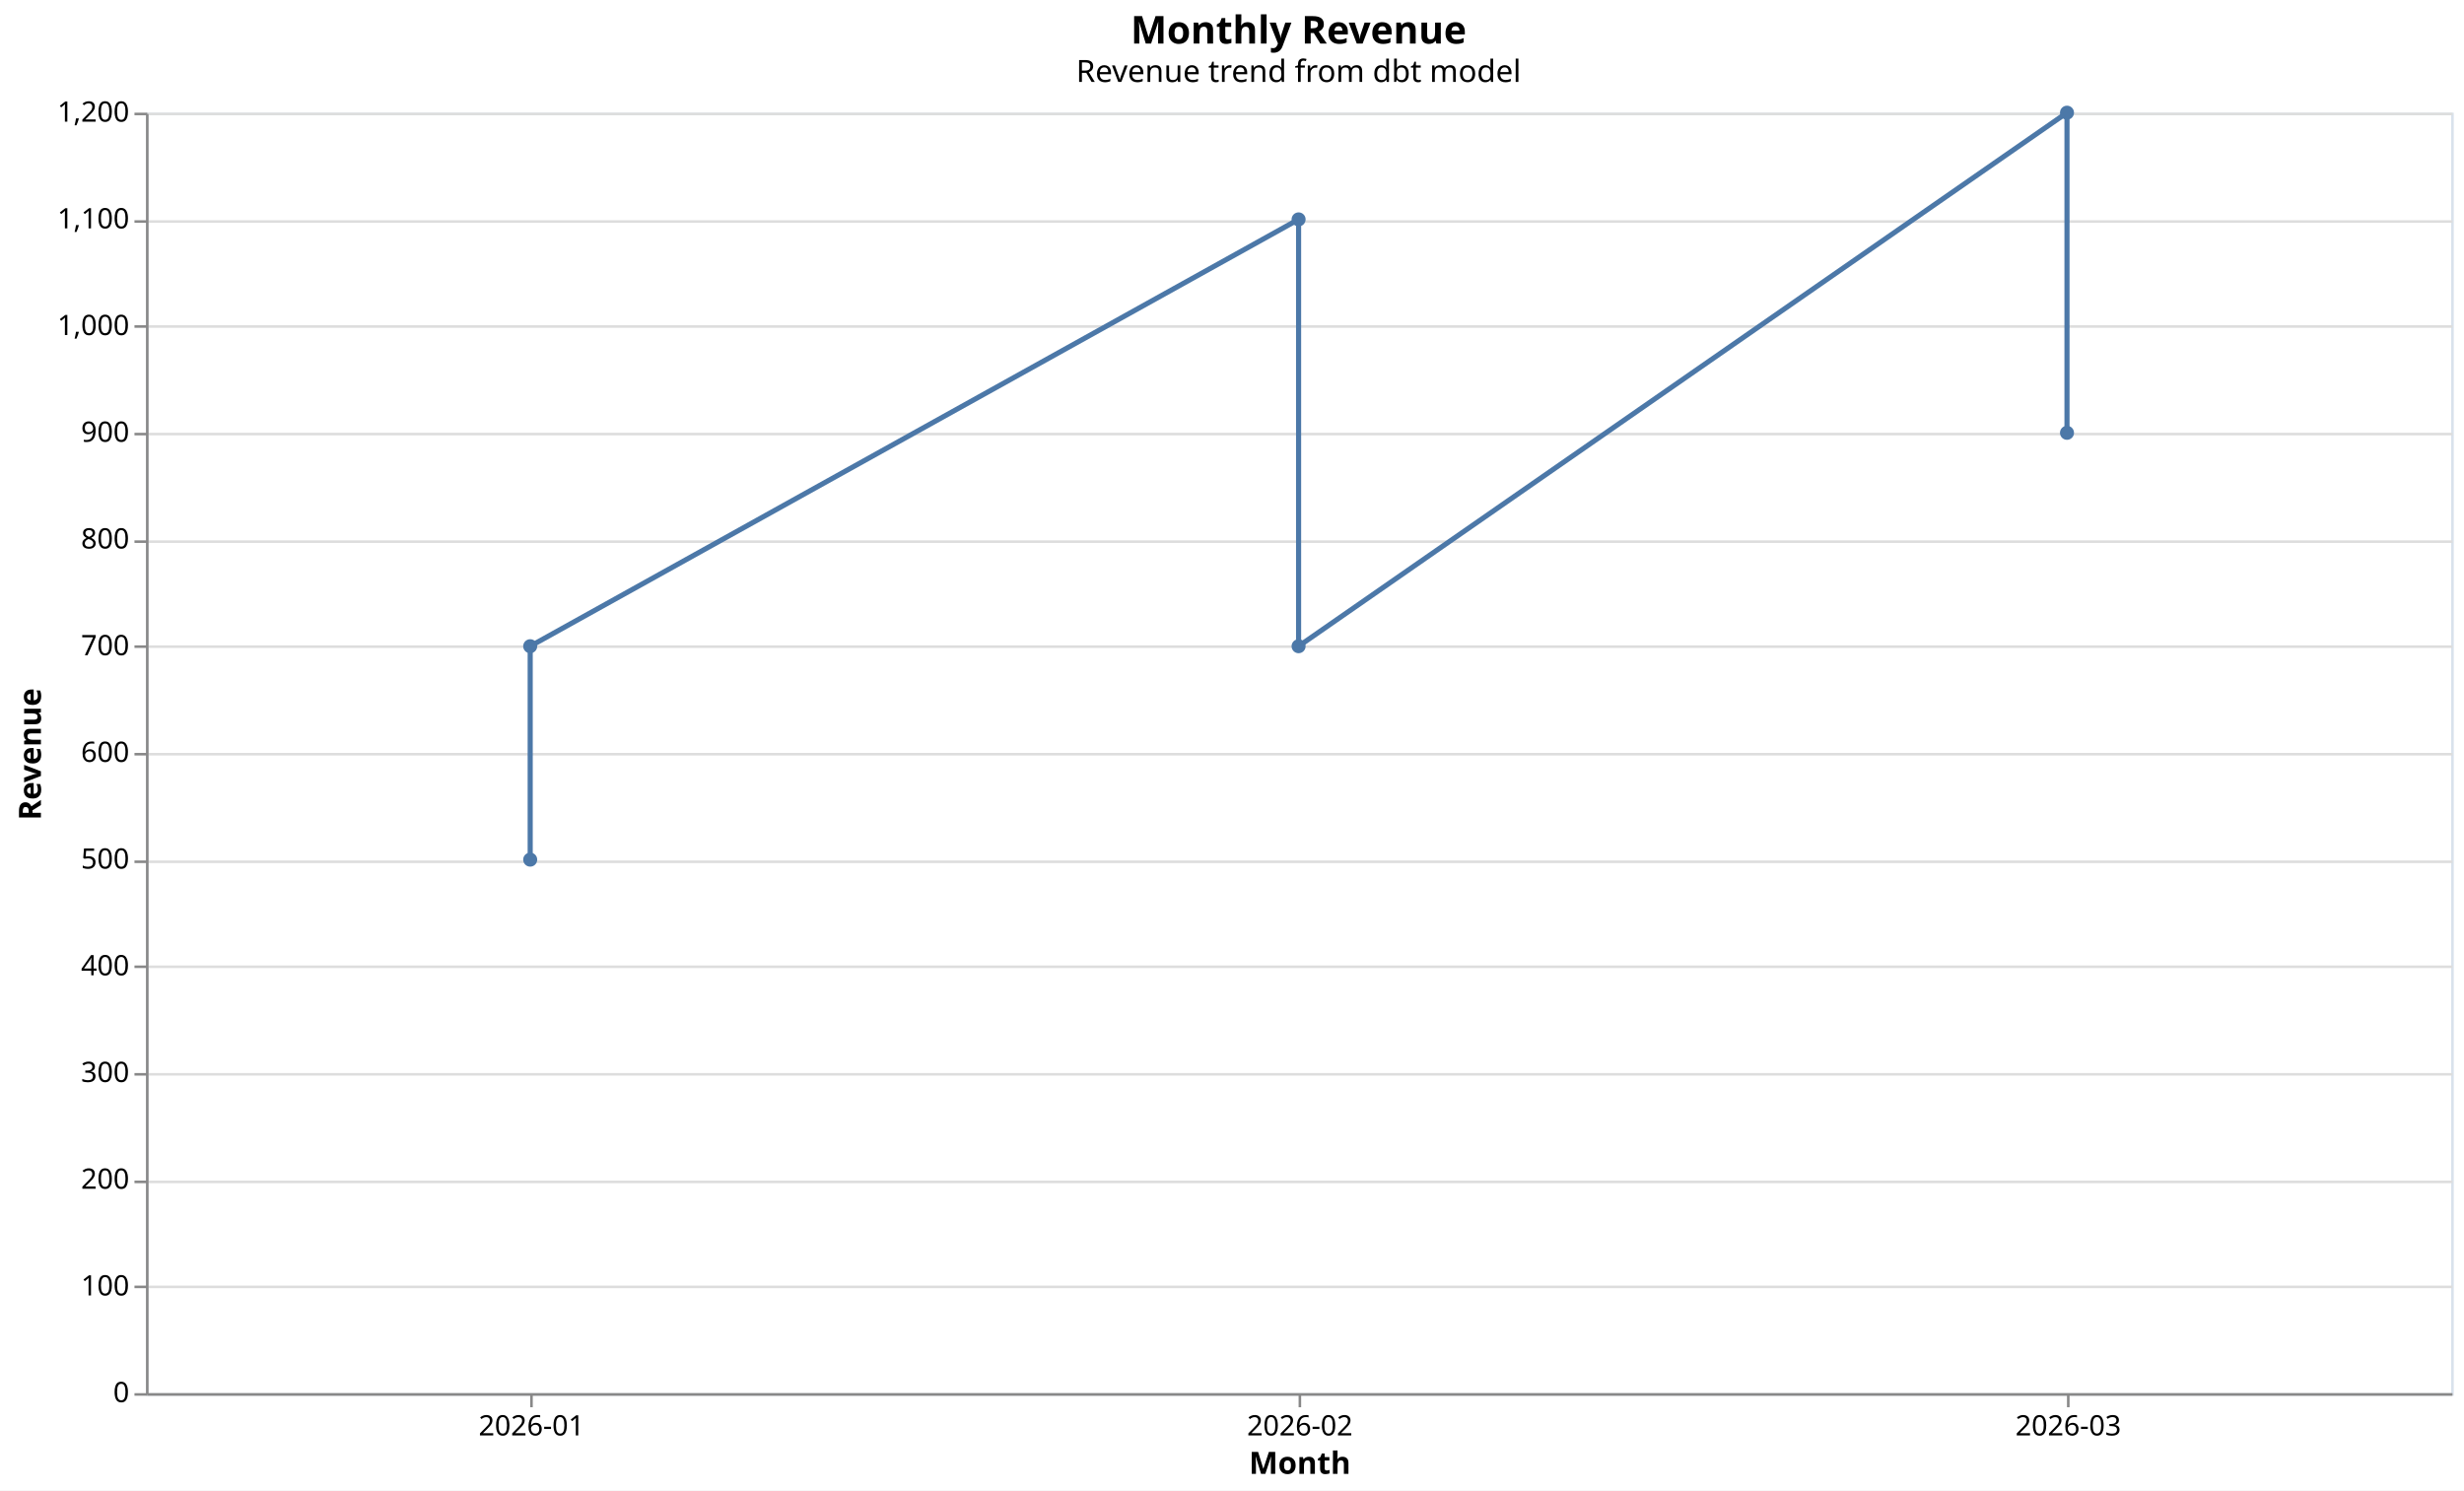
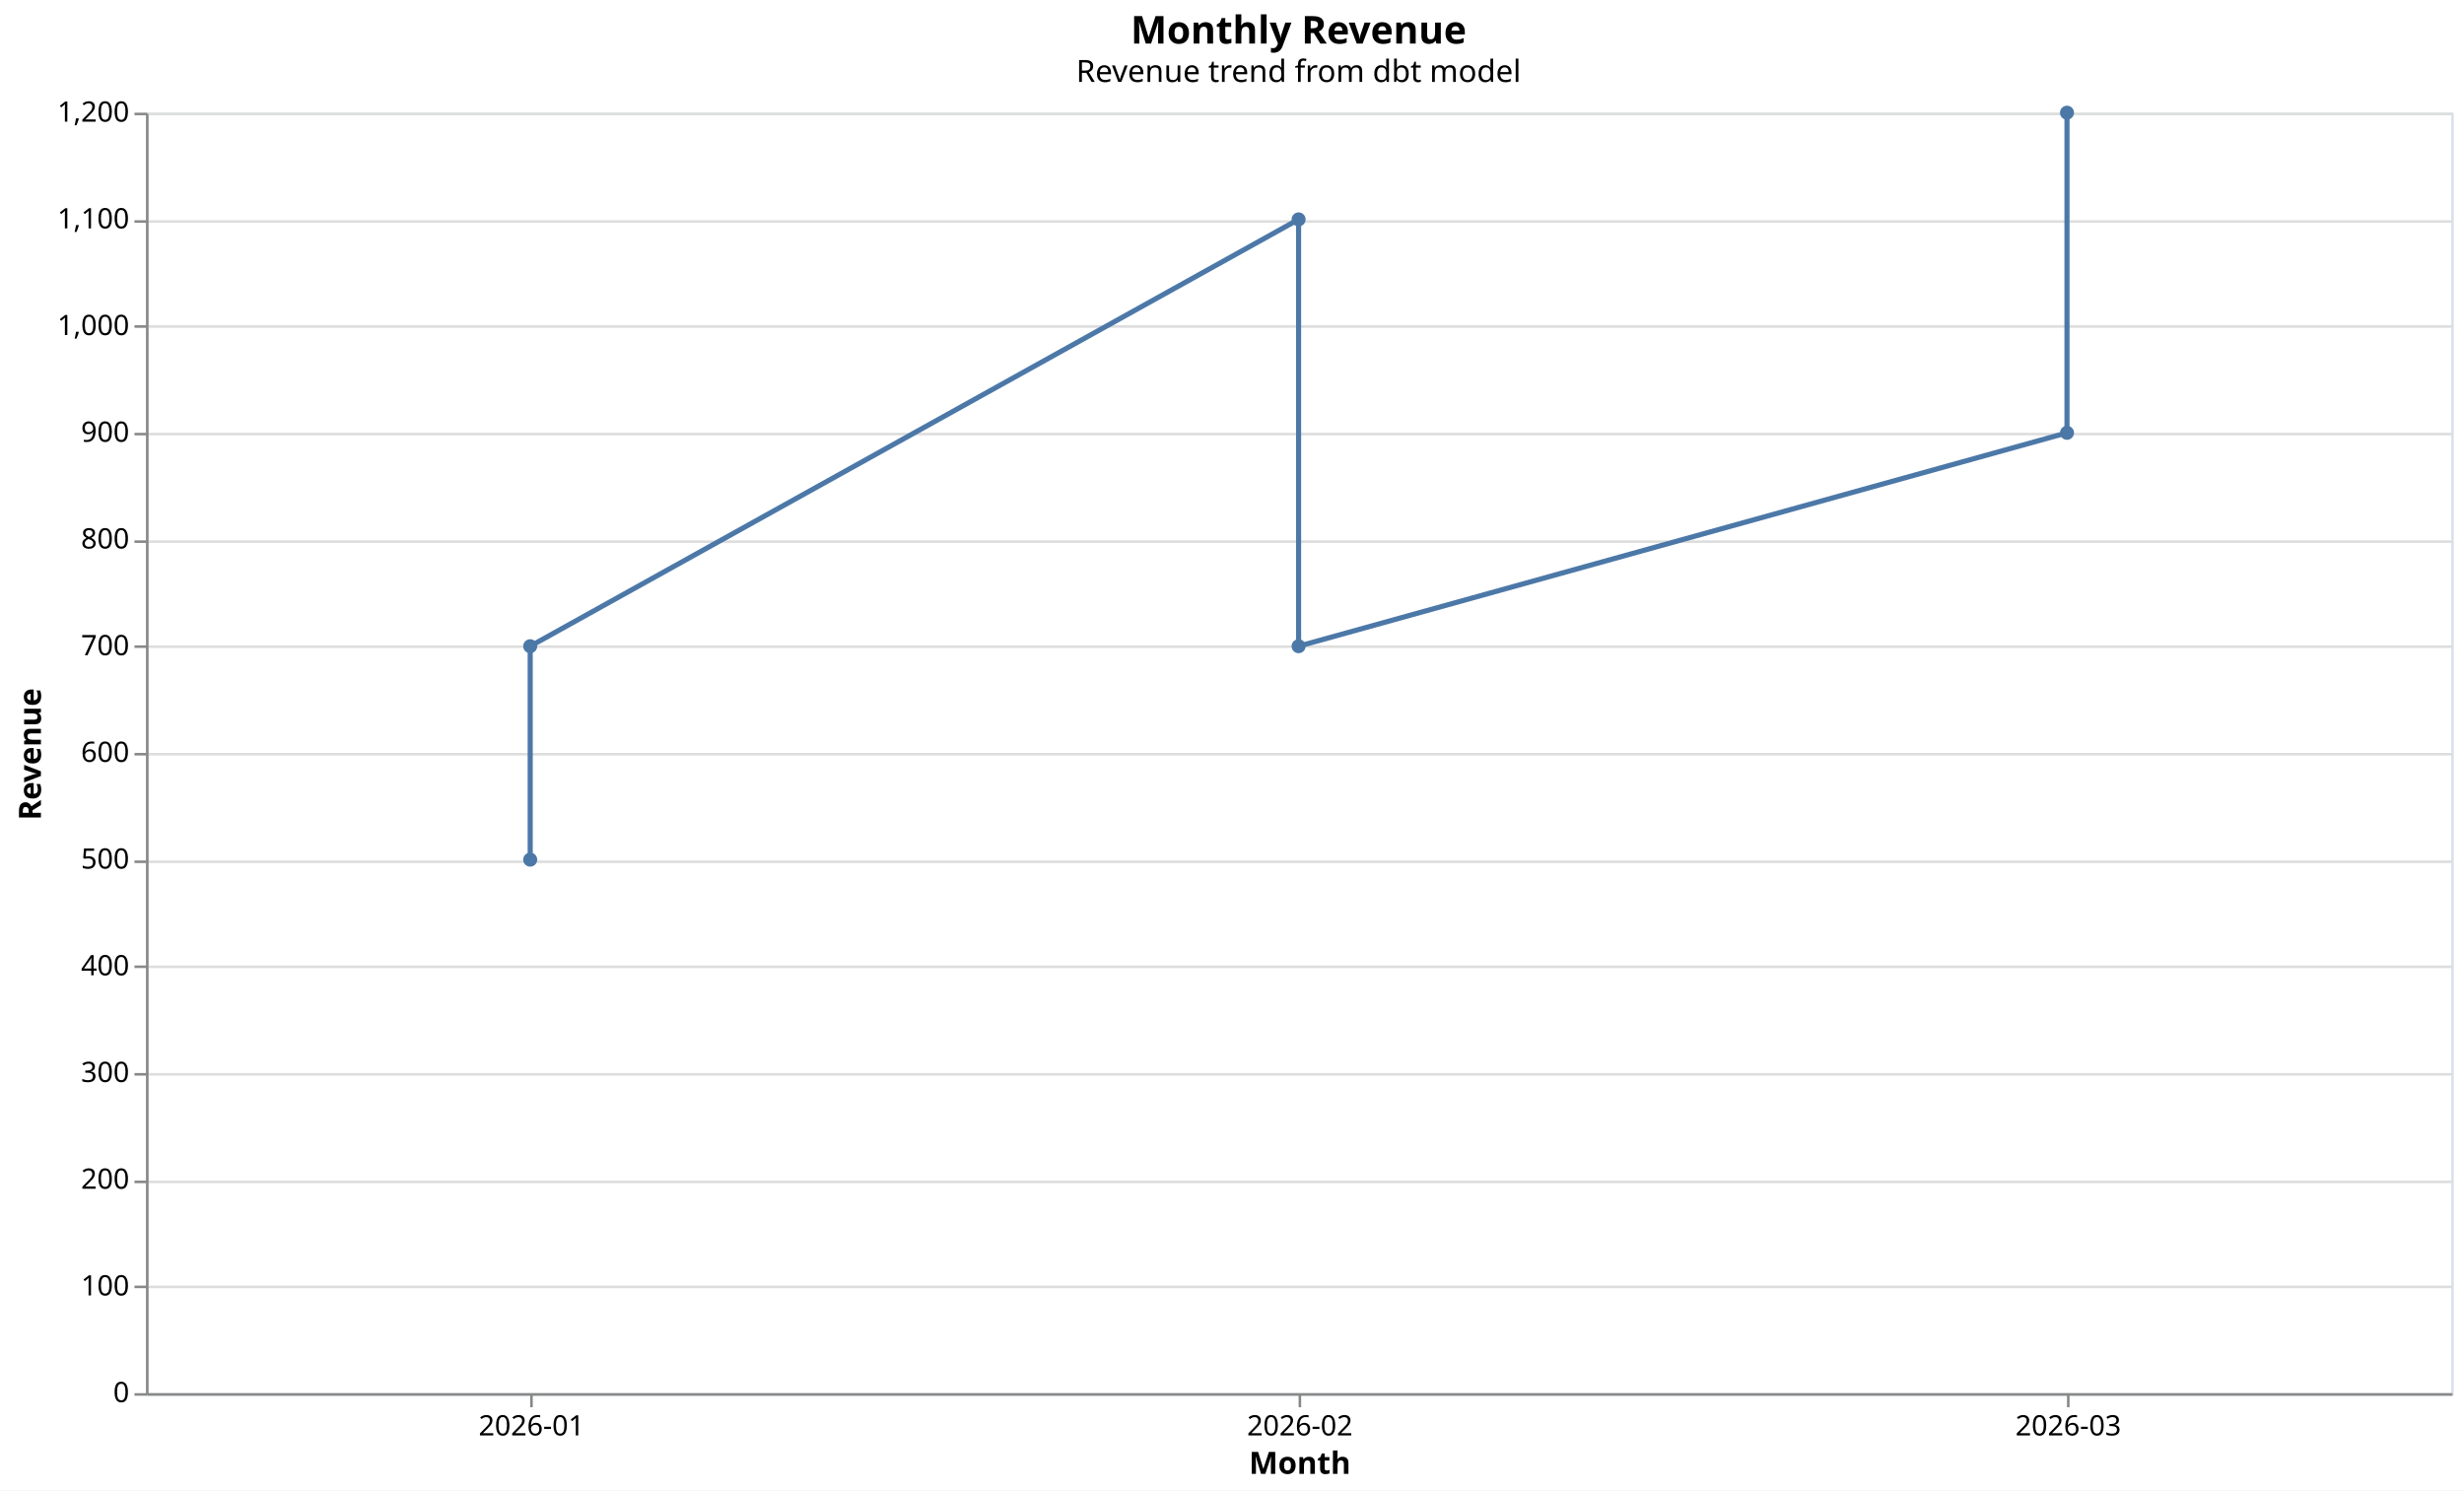
<svg xmlns="http://www.w3.org/2000/svg" version="1.1" class="marks" width="962" height="582" viewBox="0 0 962 582">
  <style>@font-face{font-family:'Hanken Grotesk';src:url('../assets/fonts/HankenGrotesk-Regular.ttf') format('truetype');font-weight:400;font-style:normal;}@font-face{font-family:'Hanken Grotesk';src:url('../assets/fonts/HankenGrotesk-Medium.ttf') format('truetype');font-weight:500;font-style:normal;}@font-face{font-family:'Hanken Grotesk';src:url('../assets/fonts/HankenGrotesk-SemiBold.ttf') format('truetype');font-weight:600;font-style:normal;}@font-face{font-family:'Hanken Grotesk';src:url('../assets/fonts/HankenGrotesk-Bold.ttf') format('truetype');font-weight:700;font-style:normal;}</style>
  <rect width="962" height="582" fill="white" />
  <g fill="none" stroke-miterlimit="10" transform="translate(57,44)">
    <g class="mark-group role-frame root" role="graphics-object" aria-roledescription="group mark container">
      <g transform="translate(0,0)">
        <path class="background" aria-hidden="true" d="M0.5,0.5h900v500h-900Z" stroke="#d9e2ec" />
        <g>
          <g class="mark-group role-axis" aria-hidden="true">
            <g transform="translate(0.5,0.5)">
              <path class="background" aria-hidden="true" d="M0,0h0v0h0Z" pointer-events="none" />
              <g>
                <g class="mark-rule role-axis-grid" pointer-events="none">
                  <line transform="translate(0,500)" x2="900" y2="0" stroke="#ddd" stroke-width="1" opacity="1" />
                  <line transform="translate(0,458)" x2="900" y2="0" stroke="#ddd" stroke-width="1" opacity="1" />
                  <line transform="translate(0,417)" x2="900" y2="0" stroke="#ddd" stroke-width="1" opacity="1" />
                  <line transform="translate(0,375)" x2="900" y2="0" stroke="#ddd" stroke-width="1" opacity="1" />
                  <line transform="translate(0,333)" x2="900" y2="0" stroke="#ddd" stroke-width="1" opacity="1" />
                  <line transform="translate(0,292)" x2="900" y2="0" stroke="#ddd" stroke-width="1" opacity="1" />
                  <line transform="translate(0,250)" x2="900" y2="0" stroke="#ddd" stroke-width="1" opacity="1" />
                  <line transform="translate(0,208)" x2="900" y2="0" stroke="#ddd" stroke-width="1" opacity="1" />
                  <line transform="translate(0,167)" x2="900" y2="0" stroke="#ddd" stroke-width="1" opacity="1" />
                  <line transform="translate(0,125)" x2="900" y2="0" stroke="#ddd" stroke-width="1" opacity="1" />
                  <line transform="translate(0,83)" x2="900" y2="0" stroke="#ddd" stroke-width="1" opacity="1" />
                  <line transform="translate(0,42)" x2="900" y2="0" stroke="#ddd" stroke-width="1" opacity="1" />
                  <line transform="translate(0,0)" x2="900" y2="0" stroke="#ddd" stroke-width="1" opacity="1" />
                </g>
              </g>
              <path class="foreground" aria-hidden="true" d="" pointer-events="none" display="none" />
            </g>
          </g>
          <g class="mark-group role-axis" role="graphics-symbol" aria-roledescription="axis" aria-label="X-axis titled 'Month' for a discrete scale with 3 values: 2026-01, 2026-02, 2026-03">
            <g transform="translate(0.5,500.5)">
              <path class="background" aria-hidden="true" d="M0,0h0v0h0Z" pointer-events="none" />
              <g>
                <g class="mark-rule role-axis-tick" pointer-events="none">
                  <line transform="translate(150,0)" x2="0" y2="5" stroke="#888" stroke-width="1" opacity="1" />
                  <line transform="translate(450,0)" x2="0" y2="5" stroke="#888" stroke-width="1" opacity="1" />
                  <line transform="translate(750,0)" x2="0" y2="5" stroke="#888" stroke-width="1" opacity="1" />
                </g>
                <g class="mark-text role-axis-label" pointer-events="none">
                  <text text-anchor="middle" transform="translate(150,16)" font-family="Hanken Grotesk" font-size="11px" fill="#000" opacity="1">2026-01</text>
                  <text text-anchor="middle" transform="translate(450,16)" font-family="Hanken Grotesk" font-size="11px" fill="#000" opacity="1">2026-02</text>
                  <text text-anchor="middle" transform="translate(750,16)" font-family="Hanken Grotesk" font-size="11px" fill="#000" opacity="1">2026-03</text>
                </g>
                <g class="mark-rule role-axis-domain" pointer-events="none">
                  <line transform="translate(0,0)" x2="900" y2="0" stroke="#888" stroke-width="1" opacity="1" />
                </g>
                <g class="mark-text role-axis-title" pointer-events="none">
                  <text text-anchor="middle" transform="translate(450,31)" font-family="Hanken Grotesk" font-size="12px" font-weight="600" fill="#000" opacity="1">Month</text>
                </g>
              </g>
              <path class="foreground" aria-hidden="true" d="" pointer-events="none" display="none" />
            </g>
          </g>
          <g class="mark-group role-axis" role="graphics-symbol" aria-roledescription="axis" aria-label="Y-axis titled 'Revenue' for a linear scale with values from 0 to 1,200">
            <g transform="translate(0.5,0.5)">
              <path class="background" aria-hidden="true" d="M0,0h0v0h0Z" pointer-events="none" />
              <g>
                <g class="mark-rule role-axis-tick" pointer-events="none">
                  <line transform="translate(0,500)" x2="-5" y2="0" stroke="#888" stroke-width="1" opacity="1" />
                  <line transform="translate(0,458)" x2="-5" y2="0" stroke="#888" stroke-width="1" opacity="1" />
                  <line transform="translate(0,417)" x2="-5" y2="0" stroke="#888" stroke-width="1" opacity="1" />
                  <line transform="translate(0,375)" x2="-5" y2="0" stroke="#888" stroke-width="1" opacity="1" />
                  <line transform="translate(0,333)" x2="-5" y2="0" stroke="#888" stroke-width="1" opacity="1" />
                  <line transform="translate(0,292)" x2="-5" y2="0" stroke="#888" stroke-width="1" opacity="1" />
                  <line transform="translate(0,250)" x2="-5" y2="0" stroke="#888" stroke-width="1" opacity="1" />
                  <line transform="translate(0,208)" x2="-5" y2="0" stroke="#888" stroke-width="1" opacity="1" />
                  <line transform="translate(0,167)" x2="-5" y2="0" stroke="#888" stroke-width="1" opacity="1" />
                  <line transform="translate(0,125)" x2="-5" y2="0" stroke="#888" stroke-width="1" opacity="1" />
                  <line transform="translate(0,83)" x2="-5" y2="0" stroke="#888" stroke-width="1" opacity="1" />
                  <line transform="translate(0,42)" x2="-5" y2="0" stroke="#888" stroke-width="1" opacity="1" />
                  <line transform="translate(0,0)" x2="-5" y2="0" stroke="#888" stroke-width="1" opacity="1" />
                </g>
                <g class="mark-text role-axis-label" pointer-events="none">
                  <text text-anchor="end" transform="translate(-7,503)" font-family="Hanken Grotesk" font-size="11px" fill="#000" opacity="1">0</text>
                  <text text-anchor="end" transform="translate(-7,461.3333)" font-family="Hanken Grotesk" font-size="11px" fill="#000" opacity="1">100</text>
                  <text text-anchor="end" transform="translate(-7,419.6667)" font-family="Hanken Grotesk" font-size="11px" fill="#000" opacity="1">200</text>
                  <text text-anchor="end" transform="translate(-7,378)" font-family="Hanken Grotesk" font-size="11px" fill="#000" opacity="1">300</text>
                  <text text-anchor="end" transform="translate(-7,336.3333)" font-family="Hanken Grotesk" font-size="11px" fill="#000" opacity="1">400</text>
                  <text text-anchor="end" transform="translate(-7,294.6667)" font-family="Hanken Grotesk" font-size="11px" fill="#000" opacity="1">500</text>
                  <text text-anchor="end" transform="translate(-7,253)" font-family="Hanken Grotesk" font-size="11px" fill="#000" opacity="1">600</text>
                  <text text-anchor="end" transform="translate(-7,211.3333)" font-family="Hanken Grotesk" font-size="11px" fill="#000" opacity="1">700</text>
                  <text text-anchor="end" transform="translate(-7,169.6667)" font-family="Hanken Grotesk" font-size="11px" fill="#000" opacity="1">800</text>
                  <text text-anchor="end" transform="translate(-7,128)" font-family="Hanken Grotesk" font-size="11px" fill="#000" opacity="1">900</text>
                  <text text-anchor="end" transform="translate(-7,86.33333)" font-family="Hanken Grotesk" font-size="11px" fill="#000" opacity="1">1,000</text>
                  <text text-anchor="end" transform="translate(-7,44.66667)" font-family="Hanken Grotesk" font-size="11px" fill="#000" opacity="1">1,100</text>
                  <text text-anchor="end" transform="translate(-7,3)" font-family="Hanken Grotesk" font-size="11px" fill="#000" opacity="1">1,200</text>
                </g>
                <g class="mark-rule role-axis-domain" pointer-events="none">
                  <line transform="translate(0,500)" x2="0" y2="-500" stroke="#888" stroke-width="1" opacity="1" />
                </g>
                <g class="mark-text role-axis-title" pointer-events="none">
                  <text text-anchor="middle" transform="translate(-38.52686,250) rotate(-90) translate(0,-3)" font-family="Hanken Grotesk" font-size="12px" font-weight="600" fill="#000" opacity="1">Revenue</text>
                </g>
              </g>
              <path class="foreground" aria-hidden="true" d="" pointer-events="none" display="none" />
            </g>
          </g>
          <g class="mark-line role-mark layer_0_marks" role="graphics-object" aria-roledescription="line mark container">
-             <path aria-label="Month: 2026-01; Revenue: 500" role="graphics-symbol" aria-roledescription="line mark" d="M150,291.667L150,208.333L450,41.667L450,208.333L750,0L750,125" stroke="#4c78a8" stroke-width="2" />
+             <path aria-label="Month: 2026-01; Revenue: 500" role="graphics-symbol" aria-roledescription="line mark" d="M150,291.667L150,208.333L450,41.667L450,208.333L750,125L750,0" stroke="#4c78a8" stroke-width="2" />
          </g>
          <g class="mark-symbol role-mark layer_1_marks" role="graphics-object" aria-roledescription="symbol mark container">
            <path aria-label="Month: 2026-01; Revenue: 500" role="graphics-symbol" aria-roledescription="point" transform="translate(150,291.6667)" d="M2.739,0A2.739,2.739,0,1,1,-2.739,0A2.739,2.739,0,1,1,2.739,0" fill="#4c78a8" stroke-width="2" opacity="1" />
+             <path aria-label="Month: 2026-03; Revenue: 900" role="graphics-symbol" aria-roledescription="point" transform="translate(750,125)" d="M2.739,0A2.739,2.739,0,1,1,-2.739,0A2.739,2.739,0,1,1,2.739,0" fill="#4c78a8" stroke-width="2" opacity="1" />
            <path aria-label="Month: 2026-02; Revenue: 1100" role="graphics-symbol" aria-roledescription="point" transform="translate(450,41.66667)" d="M2.739,0A2.739,2.739,0,1,1,-2.739,0A2.739,2.739,0,1,1,2.739,0" fill="#4c78a8" stroke-width="2" opacity="1" />
+             <path aria-label="Month: 2026-02; Revenue: 700" role="graphics-symbol" aria-roledescription="point" transform="translate(450,208.3333)" d="M2.739,0A2.739,2.739,0,1,1,-2.739,0A2.739,2.739,0,1,1,2.739,0" fill="#4c78a8" stroke-width="2" opacity="1" />
            <path aria-label="Month: 2026-01; Revenue: 700" role="graphics-symbol" aria-roledescription="point" transform="translate(150,208.3333)" d="M2.739,0A2.739,2.739,0,1,1,-2.739,0A2.739,2.739,0,1,1,2.739,0" fill="#4c78a8" stroke-width="2" opacity="1" />
            <path aria-label="Month: 2026-03; Revenue: 1200" role="graphics-symbol" aria-roledescription="point" transform="translate(750,0)" d="M2.739,0A2.739,2.739,0,1,1,-2.739,0A2.739,2.739,0,1,1,2.739,0" fill="#4c78a8" stroke-width="2" opacity="1" />
-             <path aria-label="Month: 2026-02; Revenue: 700" role="graphics-symbol" aria-roledescription="point" transform="translate(450,208.3333)" d="M2.739,0A2.739,2.739,0,1,1,-2.739,0A2.739,2.739,0,1,1,2.739,0" fill="#4c78a8" stroke-width="2" opacity="1" />
-             <path aria-label="Month: 2026-03; Revenue: 900" role="graphics-symbol" aria-roledescription="point" transform="translate(750,125)" d="M2.739,0A2.739,2.739,0,1,1,-2.739,0A2.739,2.739,0,1,1,2.739,0" fill="#4c78a8" stroke-width="2" opacity="1" />
          </g>
          <g class="mark-group role-title">
            <g transform="translate(450,-39)">
              <path class="background" aria-hidden="true" d="M0,0h0v0h0Z" pointer-events="none" />
              <g>
                <g class="mark-text role-title-text" role="graphics-symbol" aria-roledescription="title" aria-label="Title text 'Monthly Revenue'" pointer-events="none">
                  <text text-anchor="middle" transform="translate(0,12)" font-family="Hanken Grotesk" font-size="15px" font-weight="600" fill="#000" opacity="1">Monthly Revenue</text>
                </g>
                <g class="mark-text role-title-subtitle" role="graphics-symbol" aria-roledescription="subtitle" aria-label="Subtitle text 'Revenue trend from dbt model'" pointer-events="none">
                  <text text-anchor="middle" transform="translate(0,27)" font-family="Hanken Grotesk" font-size="12px" font-weight="400" fill="#000" opacity="1">Revenue trend from dbt model</text>
                </g>
              </g>
              <path class="foreground" aria-hidden="true" d="" pointer-events="none" display="none" />
            </g>
          </g>
        </g>
        <path class="foreground" aria-hidden="true" d="" display="none" />
      </g>
    </g>
  </g>
</svg>
